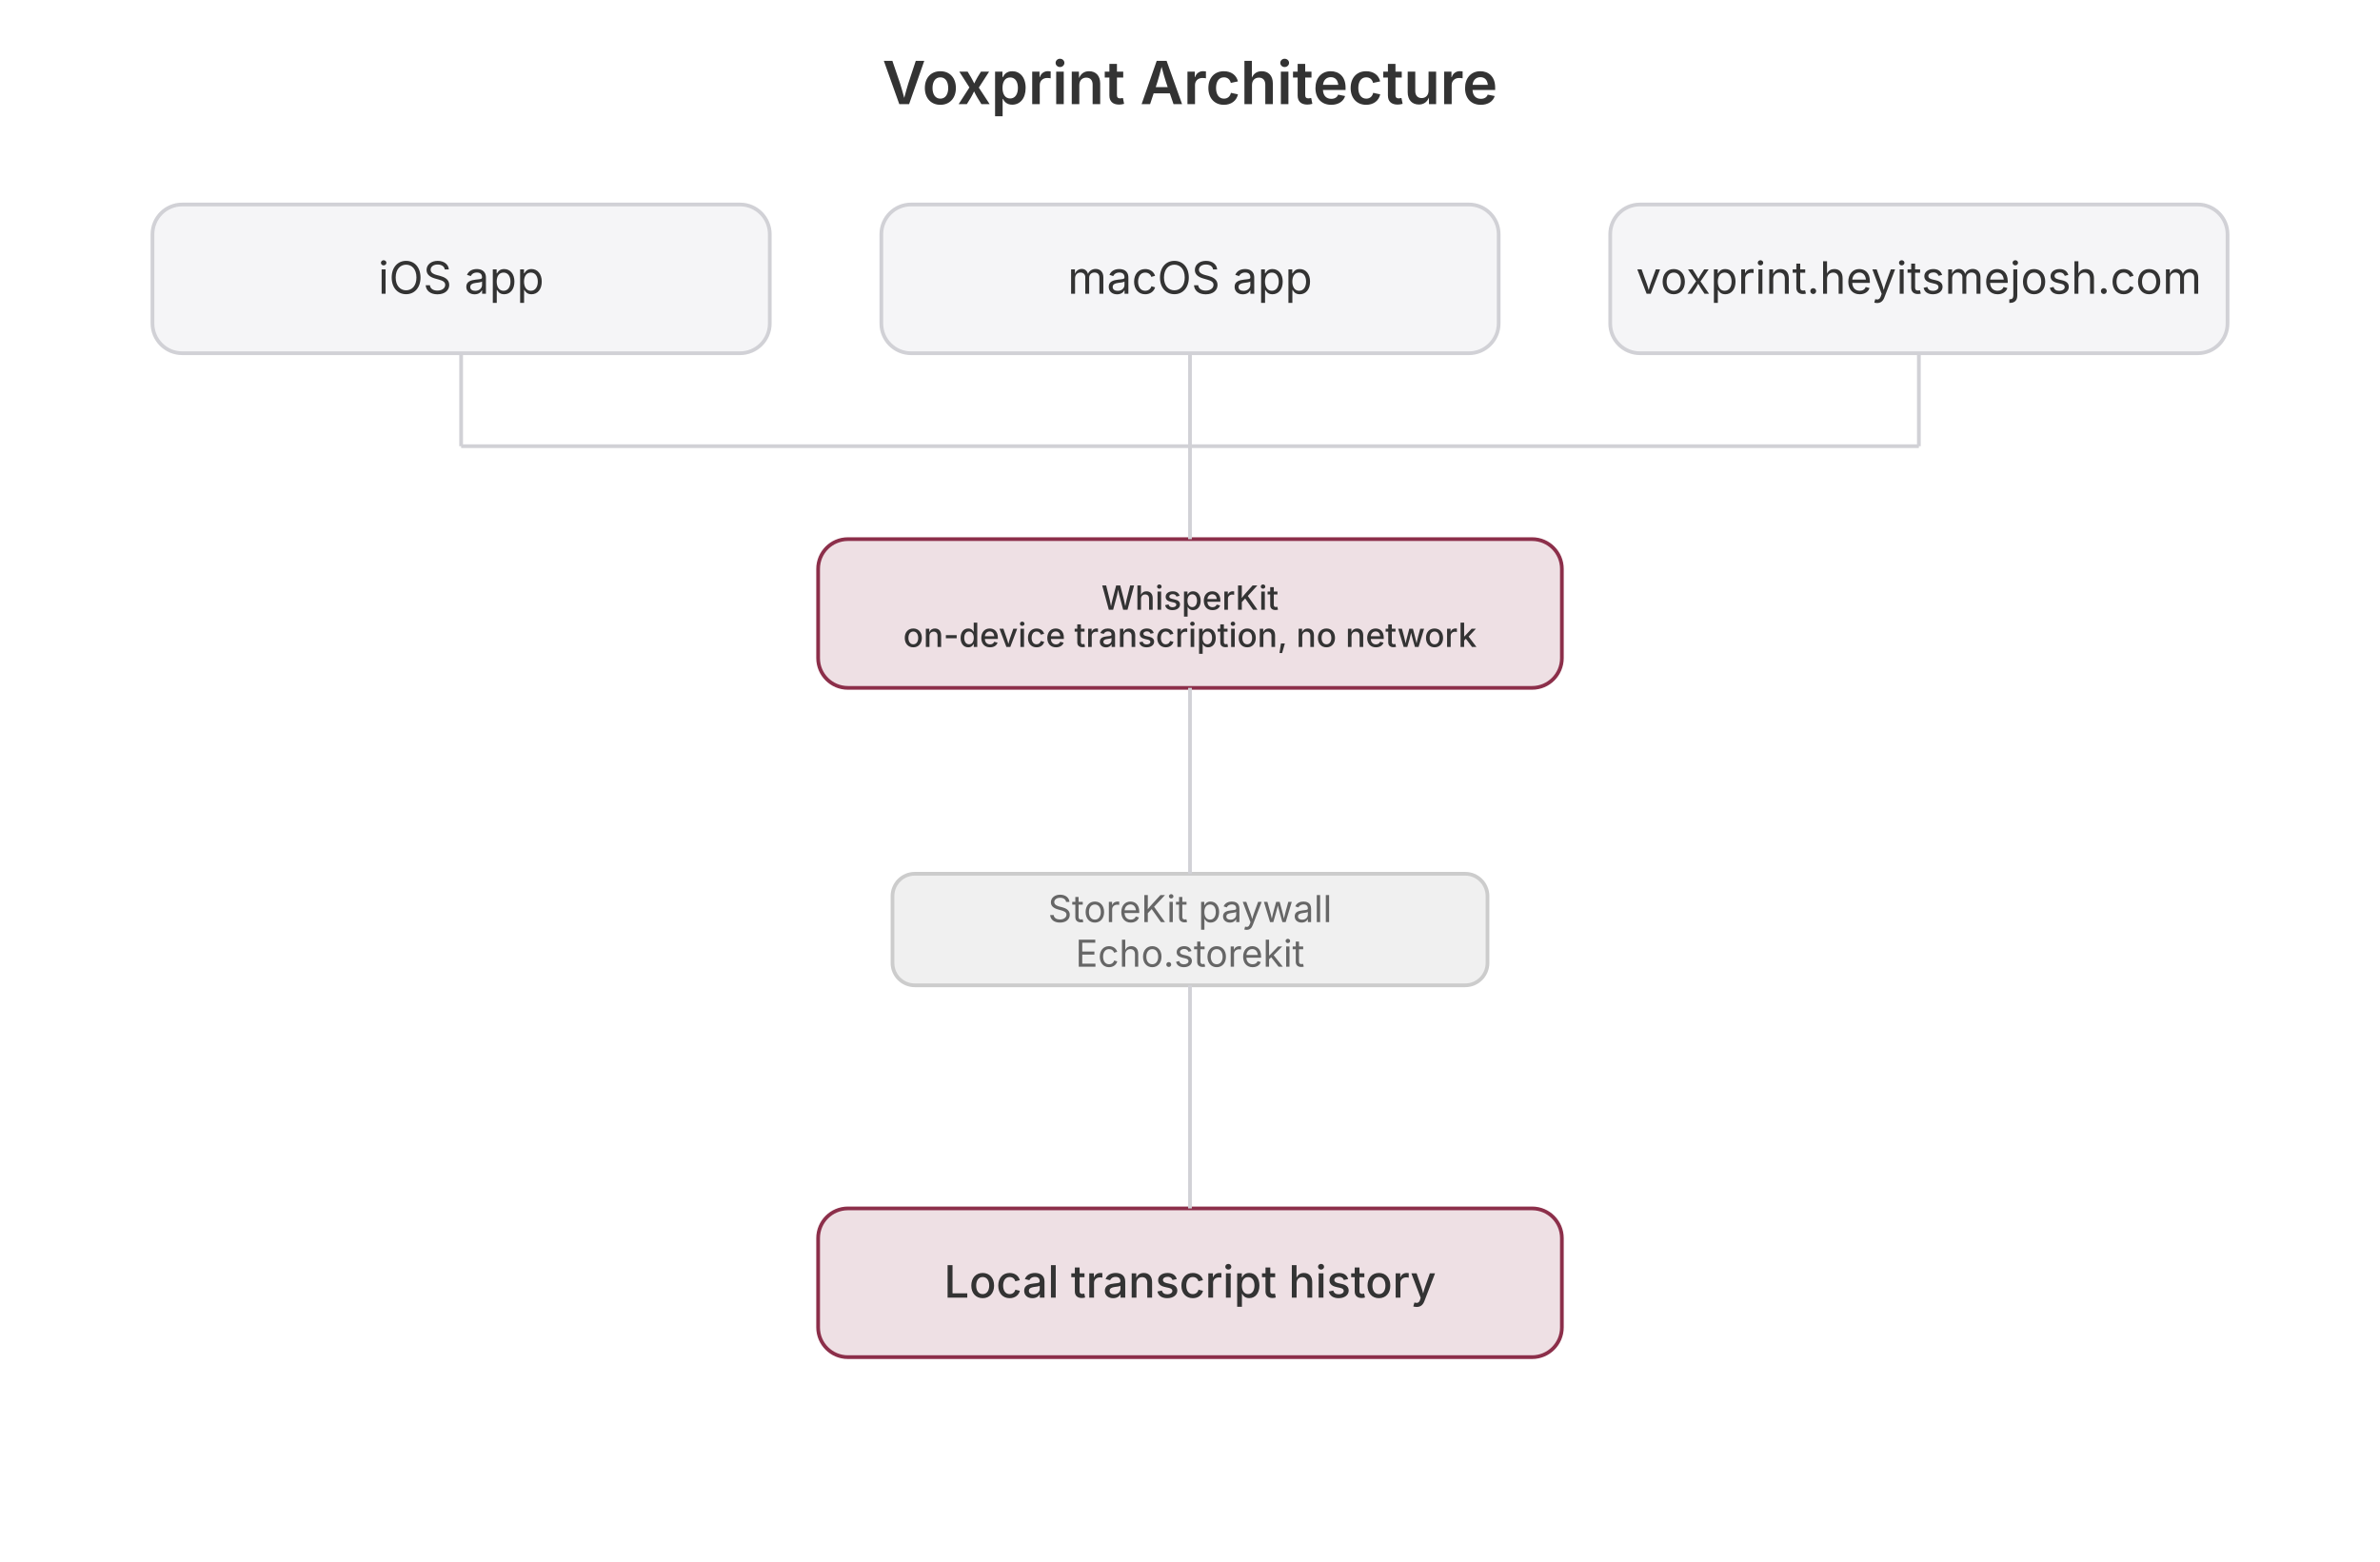
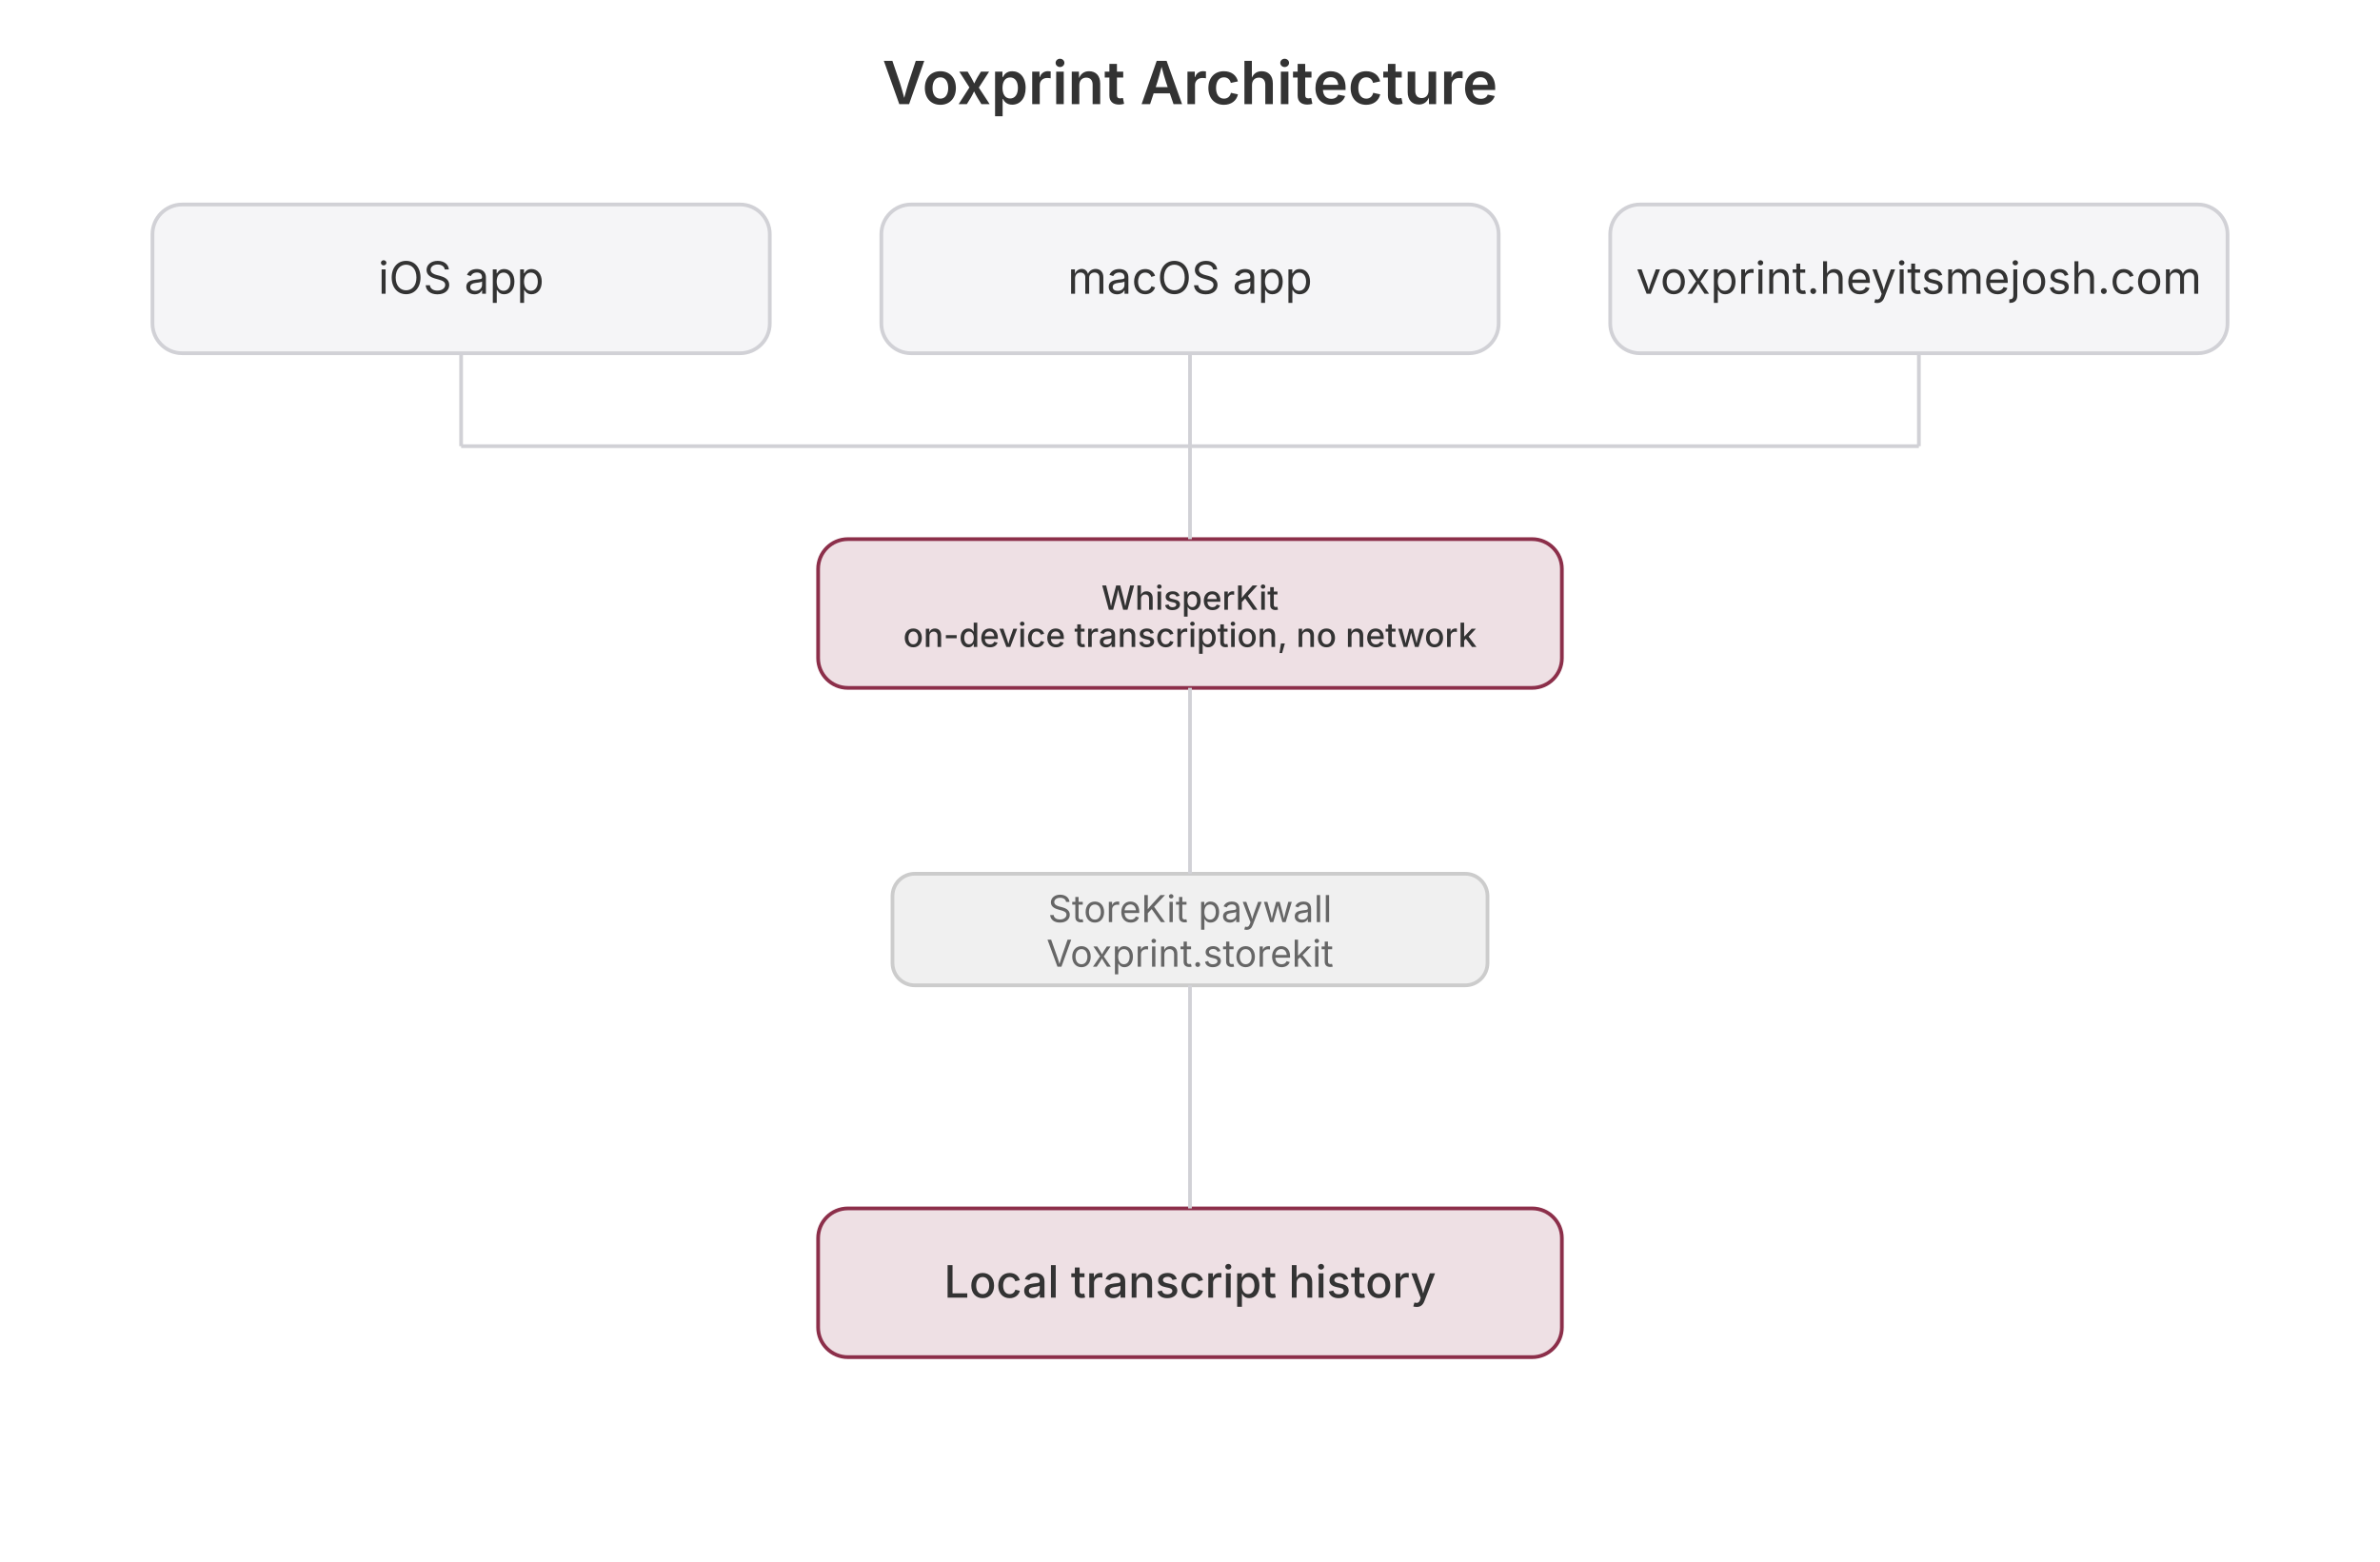
<svg xmlns="http://www.w3.org/2000/svg" width="640" height="420" style="background:#fff;font-family:-apple-system,BlinkMacSystemFont,sans-serif" viewBox="0 0 640 420">
  <text x="320" y="28" fill="#333" font-size="16" font-weight="600" text-anchor="middle">Voxprint Architecture</text>
  <rect width="166" height="40" x="41" y="55" fill="#f5f5f7" stroke="#d1d1d6" rx="8" />
  <text x="124" y="79" fill="#333" font-size="12" text-anchor="middle">iOS app</text>
  <rect width="166" height="40" x="237" y="55" fill="#f5f5f7" stroke="#d1d1d6" rx="8" />
  <text x="320" y="79" fill="#333" font-size="12" text-anchor="middle">macOS app</text>
  <rect width="166" height="40" x="433" y="55" fill="#f5f5f7" stroke="#d1d1d6" rx="8" />
  <text x="516" y="79" fill="#333" font-size="12" text-anchor="middle">voxprint.heyitsmejosh.com</text>
  <rect width="200" height="40" x="220" y="145" fill="#8c2f4a" fill-opacity=".15" stroke="#8c2f4a" rx="8" />
  <text x="320" y="164" fill="#333" font-size="9" font-weight="500" text-anchor="middle">WhisperKit</text>
  <text x="320" y="174" fill="#333" font-size="9" font-weight="500" text-anchor="middle">on-device transcription, no network</text>
  <rect width="160" height="30" x="240" y="235" fill="#f0f0f0" stroke="#ccc" rx="6" />
  <text x="320" y="248" fill="#666" font-size="10" text-anchor="middle">StoreKit paywall</text>
-   <text x="320" y="260" fill="#666" font-size="10" text-anchor="middle">Echo.storekit</text>
+   <text x="320" y="260" fill="#666" font-size="10" text-anchor="middle">Voxprint.storekit</text>
  <rect width="200" height="40" x="220" y="325" fill="#8c2f4a" fill-opacity=".15" stroke="#8c2f4a" rx="8" />
  <text x="320" y="349" fill="#333" font-size="12" font-weight="500" text-anchor="middle">Local transcript history</text>
  <path stroke="#d1d1d6" fill="none" d="M124 95v25M320 95v25M516 95v25M124 120H516M320 120V145M320 185V235M320 265V325" />
</svg>
